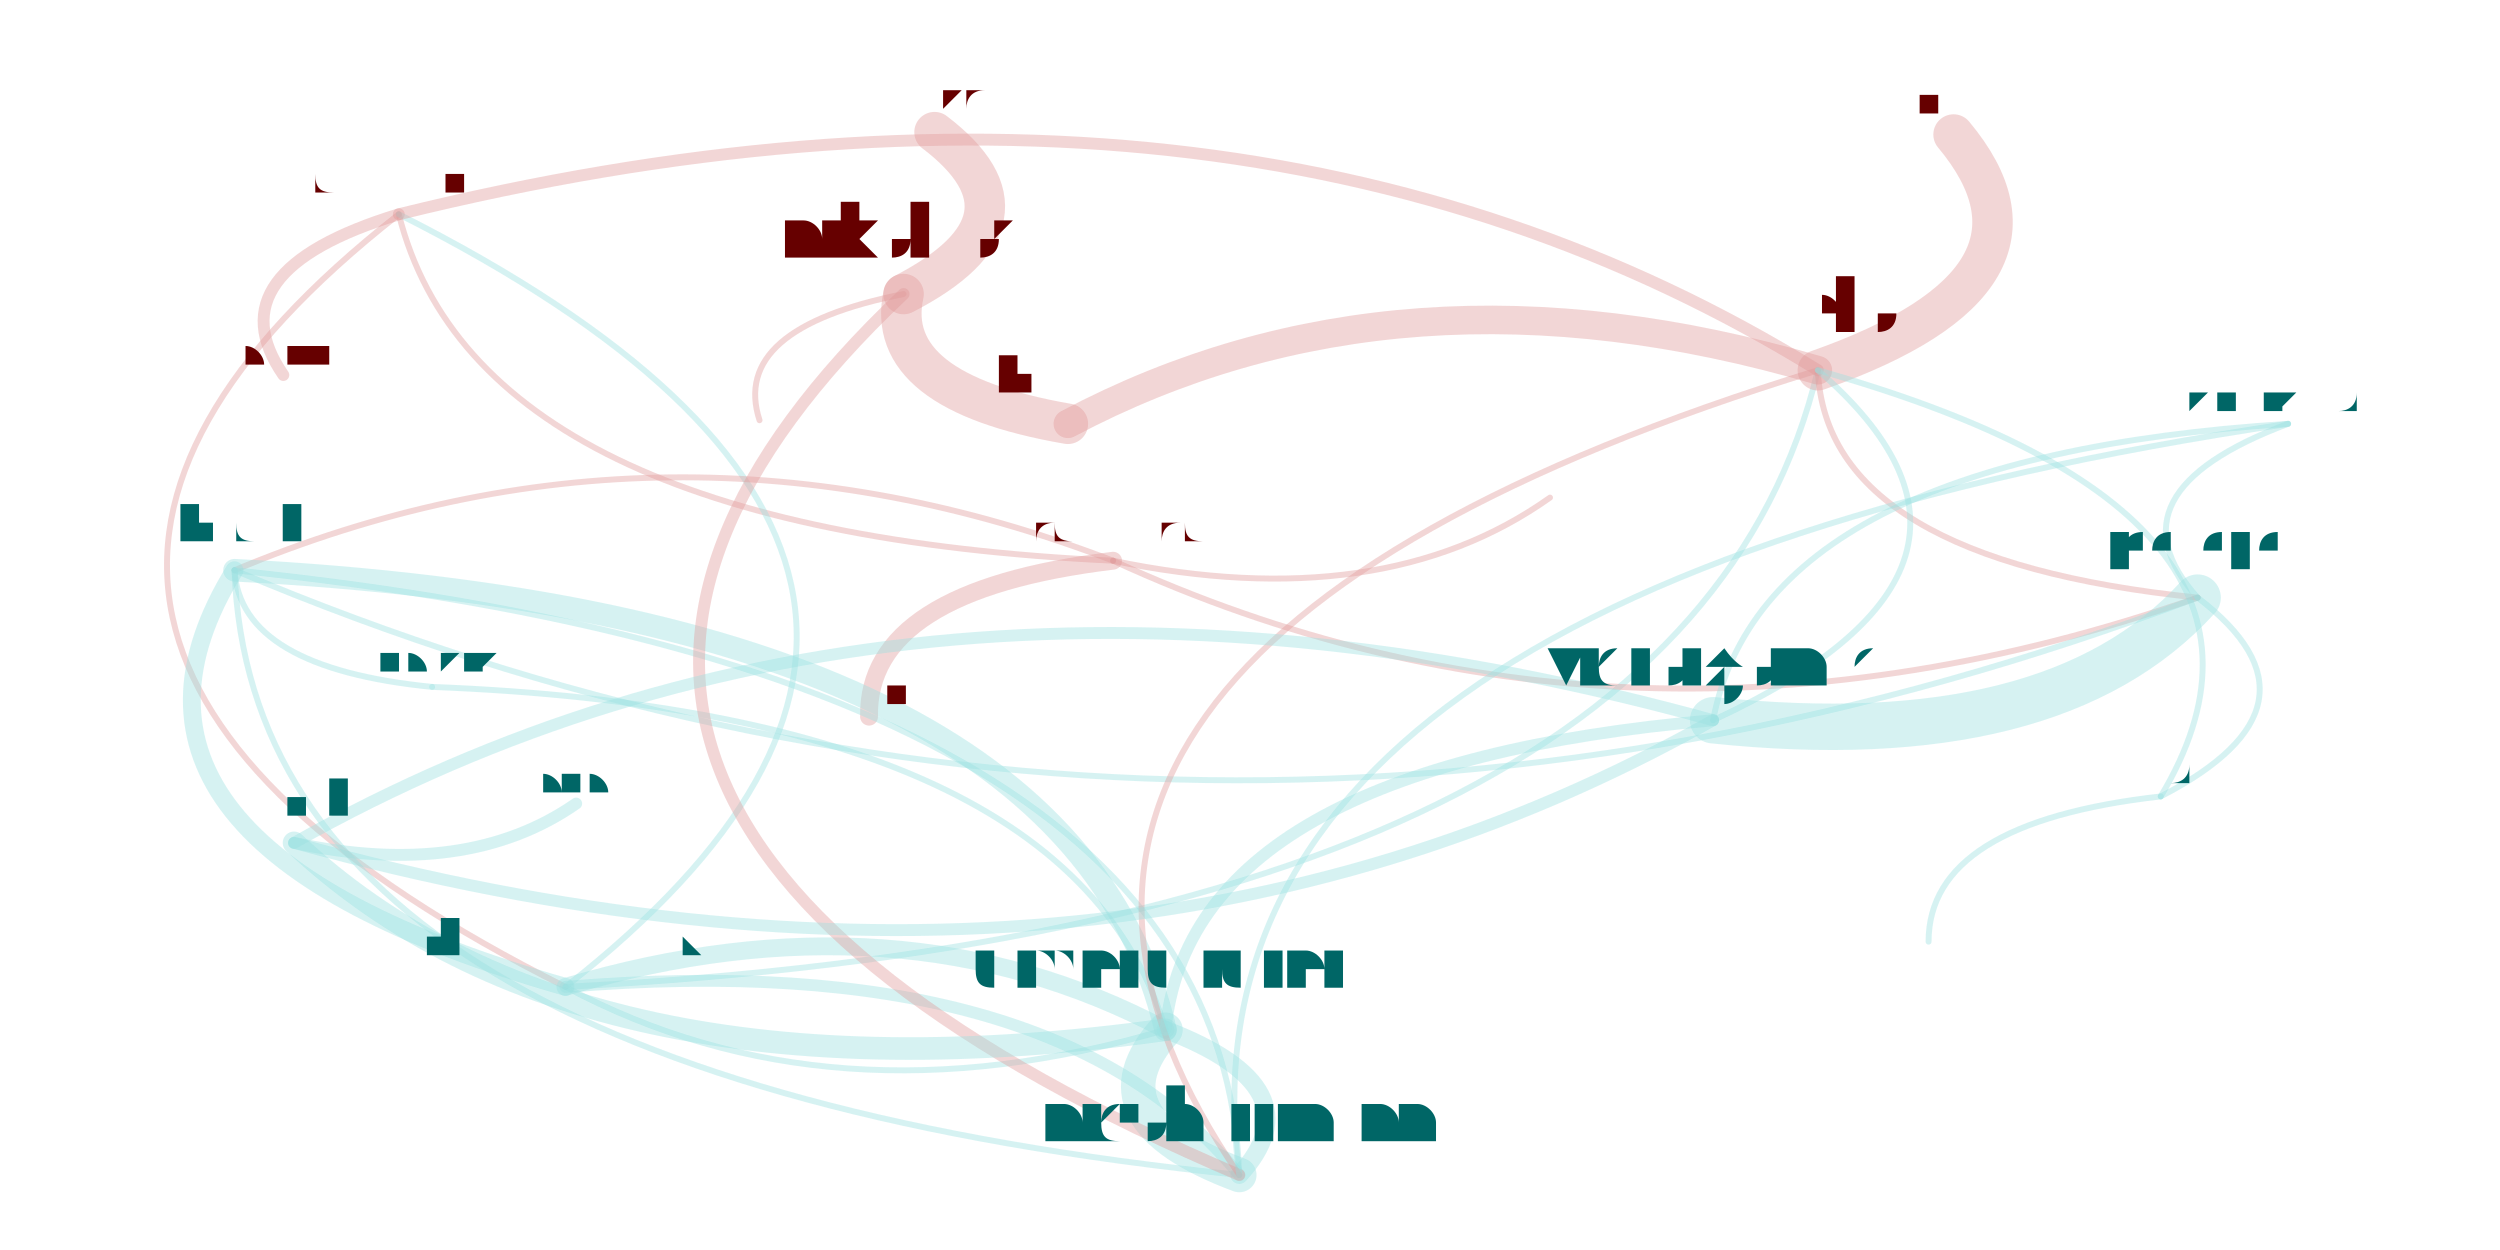
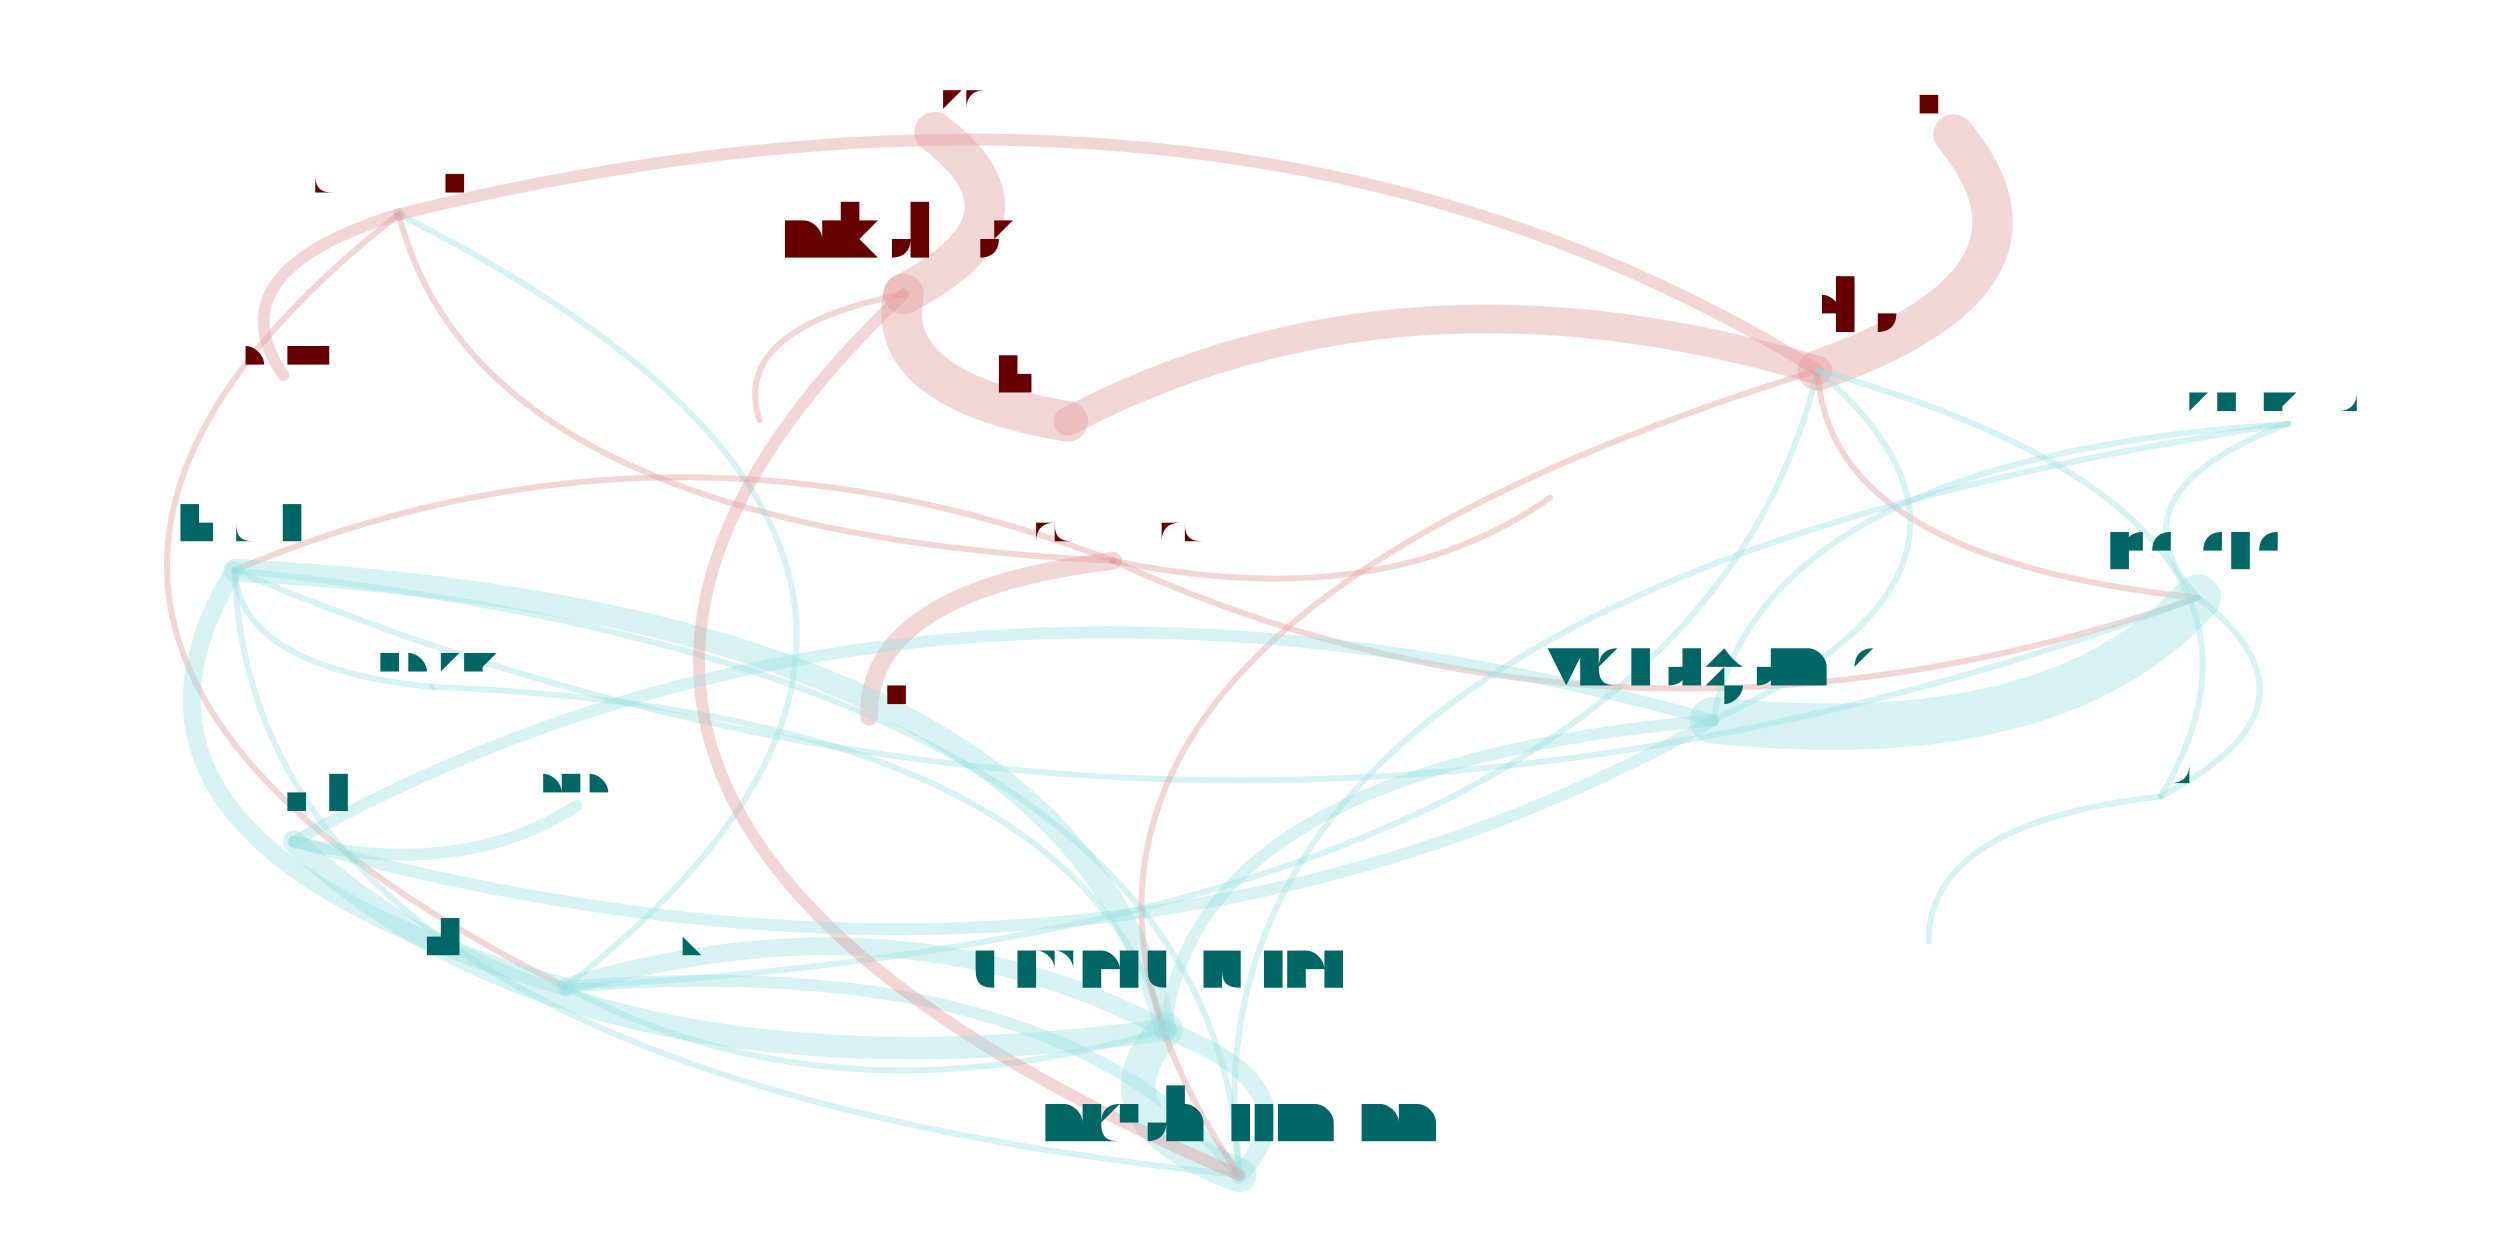
<svg xmlns="http://www.w3.org/2000/svg" width="4000" height="2000" viewBox="-0.025 -0.025 2.05 1.05">
  <style>
    path {
      fill: none;
      stroke-linecap: round;
      stroke-opacity: 0.4;
    }

    text {
      text-anchor: middle;
      alignment-baseline: hanging;
    }
  </style>
  <g opacity="0.4">
    <path d="M0.285 0.155 Q-0.165 0.508 0.425 0.804" stroke="hsl(0.0,100%,35%)" stroke-width="0.005" />
    <path d="M0.285 0.155 Q0.352 0.421 0.885 0.446" stroke="hsl(0.0,100%,35%)" stroke-width="0.005" />
    <path d="M0.285 0.155 Q0.128 0.203 0.188 0.290" stroke="hsl(0.0,100%,35%)" stroke-width="0.01" />
    <path d="M0.425 0.804 Q0.648 0.923 0.929 0.840" stroke="hsl(180.0,100%,35%)" stroke-width="0.005" />
    <path d="M0.425 0.804 Q1.365 0.755 1.477 0.286" stroke="hsl(180.0,100%,35%)" stroke-width="0.005" />
    <path d="M0.425 0.804 Q0.874 0.452 0.285 0.155" stroke="hsl(180.0,100%,35%)" stroke-width="0.005" />
    <path d="M0.885 0.446 Q0.510 0.302 0.147 0.454" stroke="hsl(0.0,100%,35%)" stroke-width="0.005" />
    <path d="M0.885 0.446 Q0.678 0.471 0.680 0.577" stroke="hsl(0.0,100%,35%)" stroke-width="0.015" />
    <path d="M0.885 0.446 Q1.316 0.644 1.796 0.477" stroke="hsl(0.0,100%,35%)" stroke-width="0.005" />
    <path d="M0.885 0.446 Q1.111 0.493 1.252 0.393" stroke="hsl(0.0,100%,35%)" stroke-width="0.005" />
    <path d="M0.929 0.840 Q0.862 0.914 0.991 0.962" stroke="hsl(180.0,100%,35%)" stroke-width="0.029" />
    <path d="M0.929 0.840 Q0.705 0.721 0.425 0.804" stroke="hsl(180.0,100%,35%)" stroke-width="0.015" />
    <path d="M0.929 0.840 Q0.847 0.490 0.147 0.454" stroke="hsl(180.0,100%,35%)" stroke-width="0.019" />
    <path d="M0.929 0.840 Q0.851 0.573 0.313 0.552" stroke="hsl(180.0,100%,35%)" stroke-width="0.005" />
    <path d="M0.991 0.962 Q0.835 0.770 0.425 0.804" stroke="hsl(180.0,100%,35%)" stroke-width="0.01" />
    <path d="M0.991 0.962 Q1.058 0.889 0.929 0.840" stroke="hsl(180.0,100%,35%)" stroke-width="0.015" />
    <path d="M0.991 0.962 Q0.976 0.539 0.147 0.454" stroke="hsl(180.0,100%,35%)" stroke-width="0.005" />
    <path d="M0.147 0.454 Q0.152 0.536 0.313 0.552" stroke="hsl(180.0,100%,35%)" stroke-width="0.005" />
    <path d="M0.147 0.454 Q0.005 0.684 0.425 0.804" stroke="hsl(180.0,100%,35%)" stroke-width="0.015" />
    <path d="M0.147 0.454 Q0.953 0.795 1.796 0.477" stroke="hsl(180.0,100%,35%)" stroke-width="0.005" />
    <path d="M0.147 0.454 Q0.162 0.877 0.991 0.962" stroke="hsl(180.0,100%,35%)" stroke-width="0.005" />
    <path d="M1.477 0.286 Q0.693 0.527 0.991 0.962" stroke="hsl(0.0,100%,35%)" stroke-width="0.005" />
    <path d="M1.477 0.286 Q0.985 -0.018 0.285 0.155" stroke="hsl(0.0,100%,35%)" stroke-width="0.01" />
    <path d="M1.477 0.286 Q1.693 0.210 1.591 0.088" stroke="hsl(0.0,100%,35%)" stroke-width="0.034" />
-     <path d="M1.477 0.286 Q1.126 0.183 0.847 0.331" stroke="hsl(0.0,100%,35%)" stroke-width="0.024" />
+     <path d="M1.477 0.286 Q1.127 0.182 0.847 0.329" stroke="hsl(0.0,100%,35%)" stroke-width="0.024" />
    <path d="M1.477 0.286 Q1.484 0.445 1.796 0.477" stroke="hsl(0.0,100%,35%)" stroke-width="0.005" />
    <path d="M0.709 0.222 Q0.258 0.649 0.991 0.962" stroke="hsl(0.0,100%,35%)" stroke-width="0.01" />
    <path d="M0.709 0.222 Q0.563 0.251 0.588 0.328" stroke="hsl(0.0,100%,35%)" stroke-width="0.005" />
-     <path d="M0.709 0.222 Q0.691 0.304 0.847 0.331" stroke="hsl(0.0,100%,35%)" stroke-width="0.034" />
+     <path d="M0.709 0.222 Q0.692 0.303 0.847 0.329" stroke="hsl(0.0,100%,35%)" stroke-width="0.034" />
    <path d="M0.709 0.222 Q0.831 0.159 0.735 0.086" stroke="hsl(0.0,100%,35%)" stroke-width="0.034" />
-     <path d="M0.197 0.683 Q0.437 0.908 0.929 0.840" stroke="hsl(180.0,100%,35%)" stroke-width="0.019" />
-     <path d="M0.197 0.683 Q0.342 0.714 0.434 0.650" stroke="hsl(180.0,100%,35%)" stroke-width="0.01" />
-     <path d="M0.197 0.683 Q0.875 0.870 1.389 0.580" stroke="hsl(180.0,100%,35%)" stroke-width="0.01" />
+     <path d="M0.197 0.682 Q0.436 0.907 0.929 0.840" stroke="hsl(180.0,100%,35%)" stroke-width="0.019" />
+     <path d="M0.197 0.682 Q0.339 0.714 0.434 0.652" stroke="hsl(180.0,100%,35%)" stroke-width="0.01" />
+     <path d="M0.197 0.682 Q0.874 0.869 1.389 0.580" stroke="hsl(180.0,100%,35%)" stroke-width="0.01" />
    <path d="M1.389 0.580 Q1.675 0.610 1.796 0.477" stroke="hsl(180.0,100%,35%)" stroke-width="0.039" />
    <path d="M1.389 0.580 Q1.668 0.451 1.477 0.286" stroke="hsl(180.0,100%,35%)" stroke-width="0.005" />
-     <path d="M1.389 0.580 Q0.711 0.393 0.197 0.683" stroke="hsl(180.0,100%,35%)" stroke-width="0.01" />
+     <path d="M1.389 0.580 Q0.712 0.392 0.197 0.682" stroke="hsl(180.0,100%,35%)" stroke-width="0.01" />
    <path d="M1.389 0.580 Q0.951 0.618 0.929 0.840" stroke="hsl(180.0,100%,35%)" stroke-width="0.01" />
    <path d="M1.765 0.644 Q1.907 0.407 1.477 0.286" stroke="hsl(180.0,100%,35%)" stroke-width="0.005" />
    <path d="M1.765 0.644 Q1.914 0.567 1.796 0.477" stroke="hsl(180.0,100%,35%)" stroke-width="0.005" />
    <path d="M1.765 0.644 Q1.570 0.666 1.570 0.766" stroke="hsl(180.0,100%,35%)" stroke-width="0.005" />
    <path d="M1.872 0.331 Q1.431 0.359 1.389 0.580" stroke="hsl(180.0,100%,35%)" stroke-width="0.005" />
    <path d="M1.872 0.331 Q1.717 0.389 1.796 0.477" stroke="hsl(180.0,100%,35%)" stroke-width="0.005" />
    <path d="M1.872 0.331 Q0.926 0.471 0.991 0.962" stroke="hsl(180.0,100%,35%)" stroke-width="0.005" />
  </g>
  <text x="0.285" y="0.136" font-size="0.038" fill="hsl(0.0,100%,20%)">clemensb</text>
  <text x="0.425" y="0.779" font-size="0.049" fill="hsl(180.0,100%,20%)">jkummerow</text>
  <text x="0.885" y="0.427" font-size="0.038" fill="hsl(0.0,100%,20%)">machenbach</text>
  <text x="0.188" y="0.280" font-size="0.02" fill="hsl(0.0,100%,20%)">thibaudm</text>
  <text x="0.929" y="0.805" font-size="0.07" fill="hsl(180.0,100%,20%)">dmercadier</text>
  <text x="0.991" y="0.933" font-size="0.059" fill="hsl(180.0,100%,20%)">nicohartmann</text>
  <text x="0.147" y="0.429" font-size="0.049" fill="hsl(180.0,100%,20%)">mliedtke</text>
  <text x="0.313" y="0.542" font-size="0.02" fill="hsl(180.0,100%,20%)">manoskouk</text>
  <text x="1.477" y="0.255" font-size="0.062" fill="hsl(0.0,100%,20%)">saelo</text>
  <text x="0.680" y="0.565" font-size="0.025" fill="hsl(0.0,100%,20%)">liviurau</text>
  <text x="1.796" y="0.451" font-size="0.051" fill="hsl(180.0,100%,20%)">leszeks</text>
  <text x="1.252" y="0.386" font-size="0.014" fill="hsl(0.0,100%,20%)">hpayer</text>
  <text x="0.709" y="0.193" font-size="0.059" fill="hsl(0.0,100%,20%)">nikolaos</text>
  <text x="0.588" y="0.321" font-size="0.014" fill="hsl(0.0,100%,20%)">ahaas</text>
-   <text x="0.847" y="0.307" font-size="0.049" fill="hsl(0.0,100%,20%)">mlippautz</text>
+   <text x="0.847" y="0.305" font-size="0.049" fill="hsl(0.0,100%,20%)">mlippautz</text>
  <text x="0.735" y="0.067" font-size="0.038" fill="hsl(0.0,100%,20%)">omerkatz</text>
-   <text x="0.197" y="0.661" font-size="0.045" fill="hsl(180.0,100%,20%)">olivf</text>
-   <text x="0.434" y="0.640" font-size="0.02" fill="hsl(180.0,100%,20%)">verwaest</text>
+   <text x="0.197" y="0.659" font-size="0.045" fill="hsl(180.0,100%,20%)">olivf</text>
+   <text x="0.434" y="0.642" font-size="0.02" fill="hsl(180.0,100%,20%)">verwaest</text>
  <text x="1.389" y="0.552" font-size="0.057" fill="hsl(180.0,100%,20%)">victorgomes</text>
  <text x="1.591" y="0.069" font-size="0.038" fill="hsl(0.0,100%,20%)">ishell</text>
  <text x="1.765" y="0.631" font-size="0.025" fill="hsl(180.0,100%,20%)">sroettger</text>
  <text x="1.570" y="0.759" font-size="0.014" fill="hsl(180.0,100%,20%)">dinfuehr</text>
  <text x="1.872" y="0.319" font-size="0.025" fill="hsl(180.0,100%,20%)">zhaojiazhong-hf</text>
</svg>
